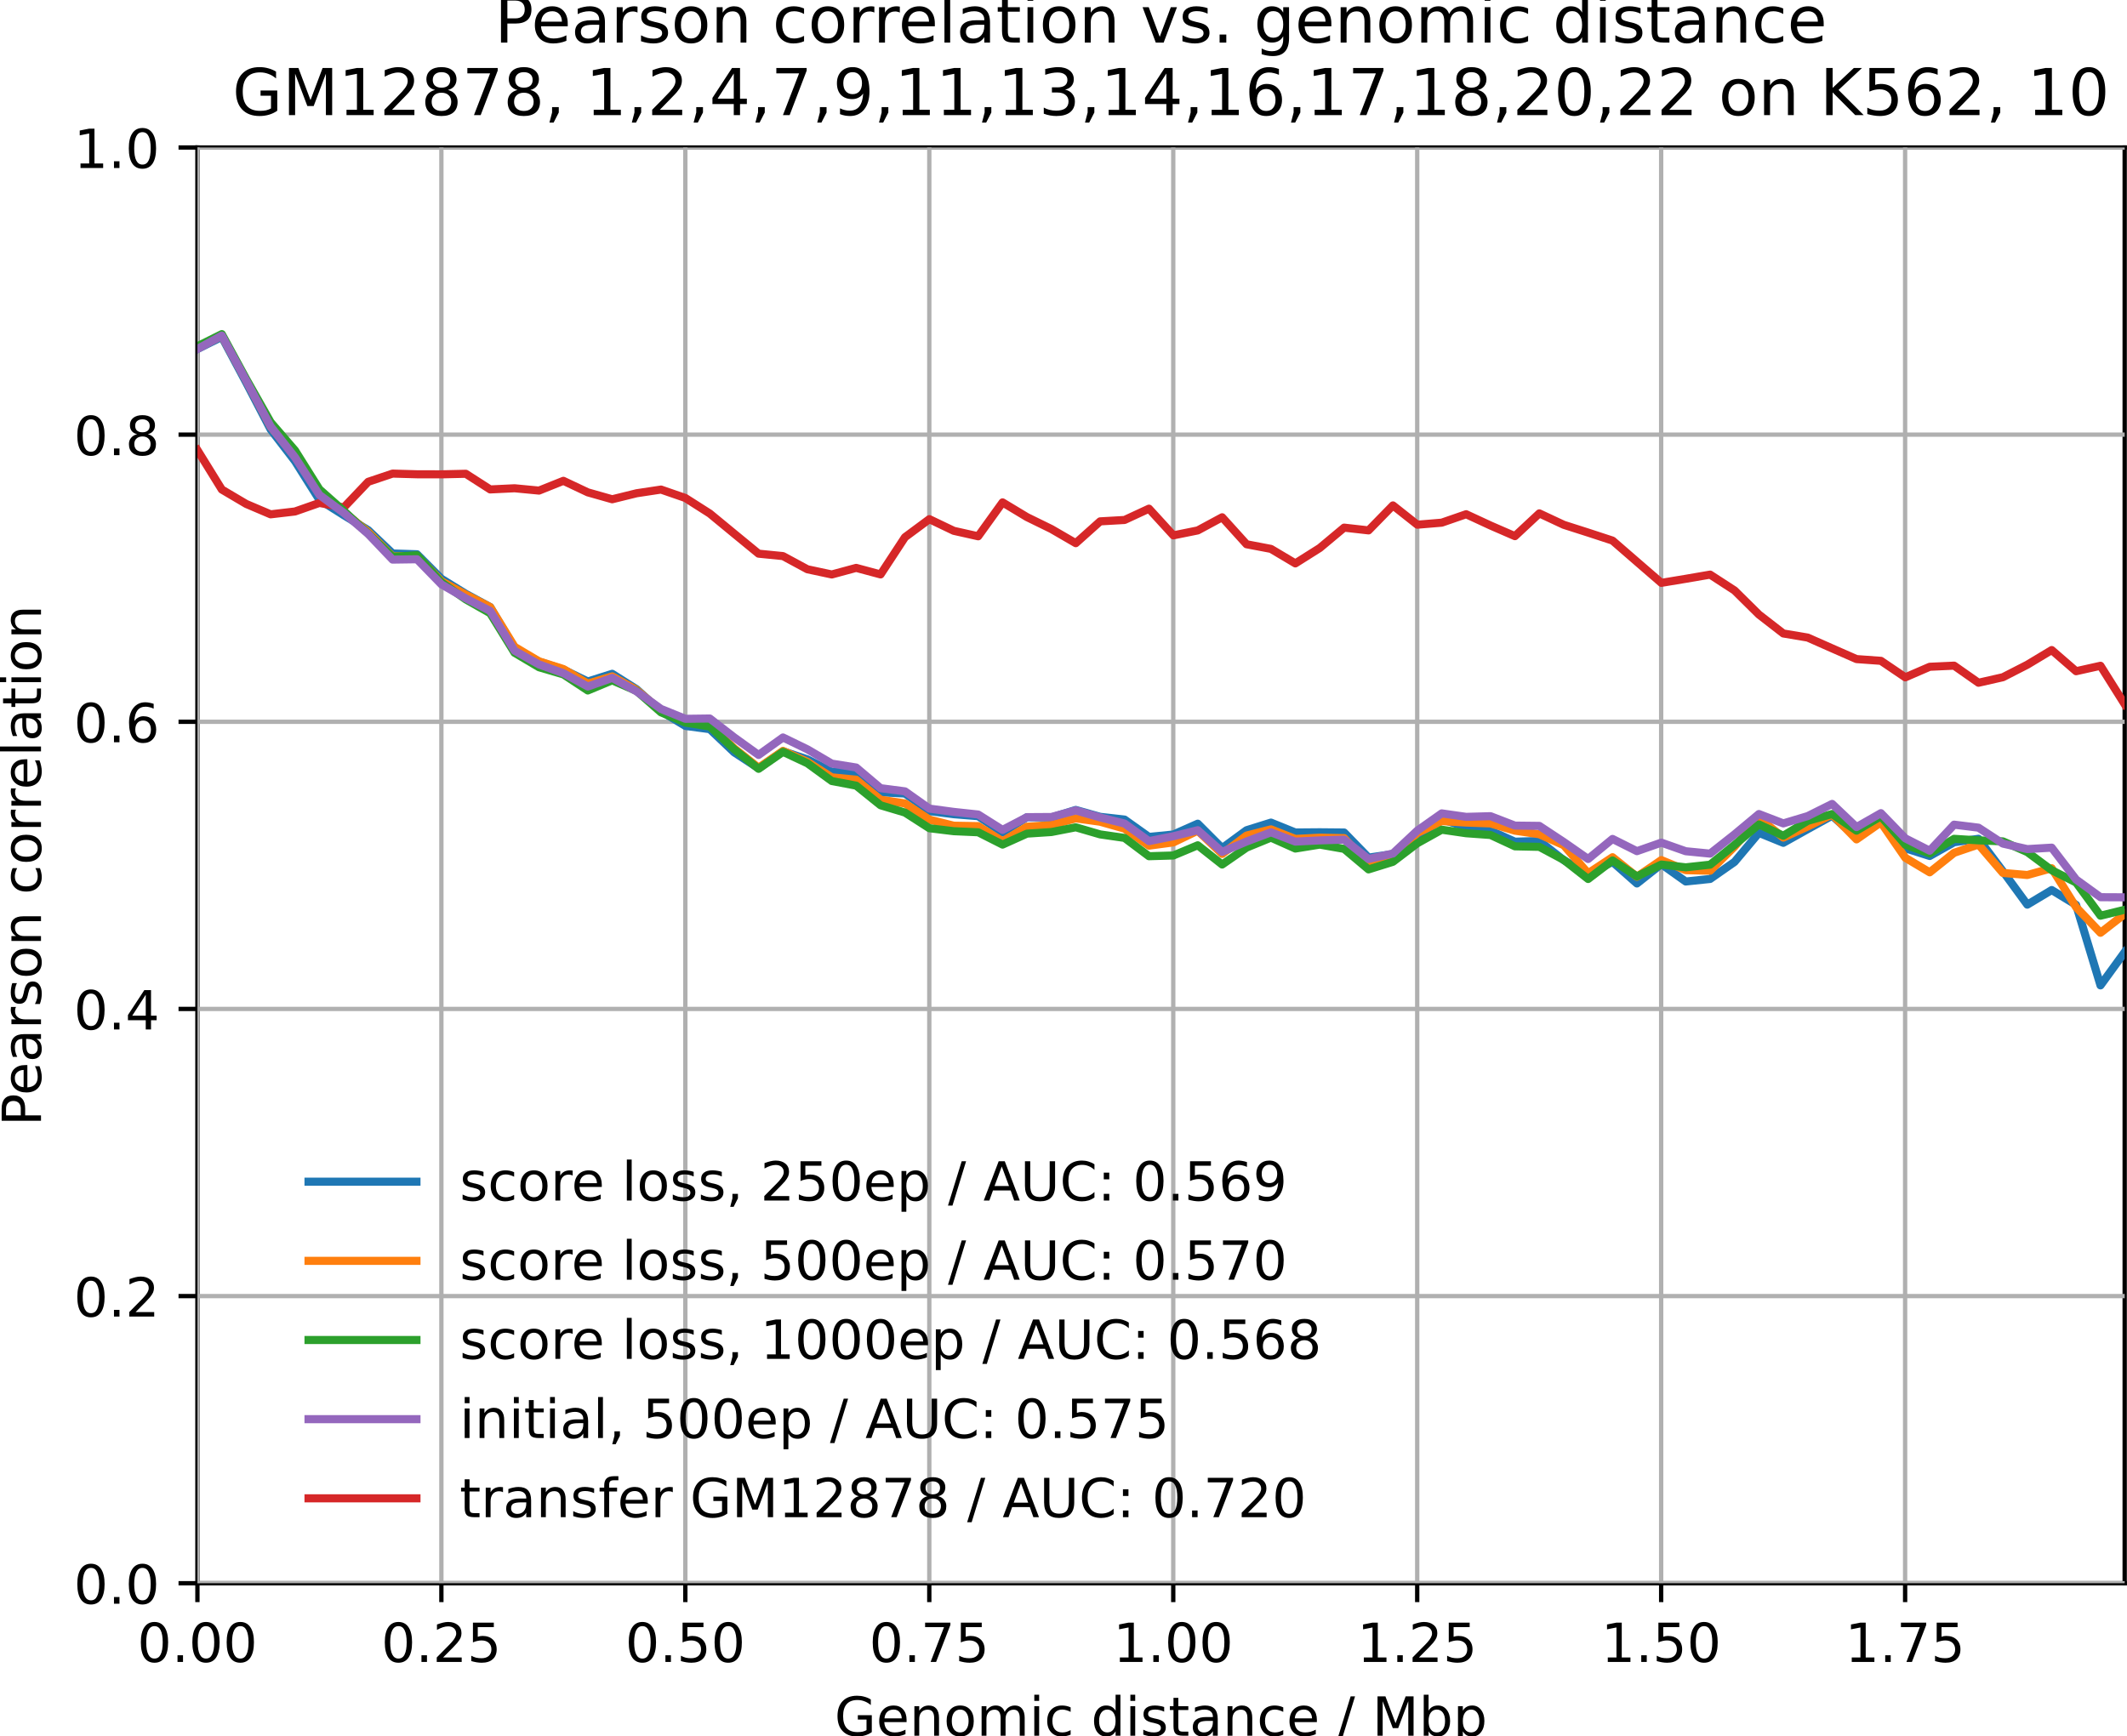
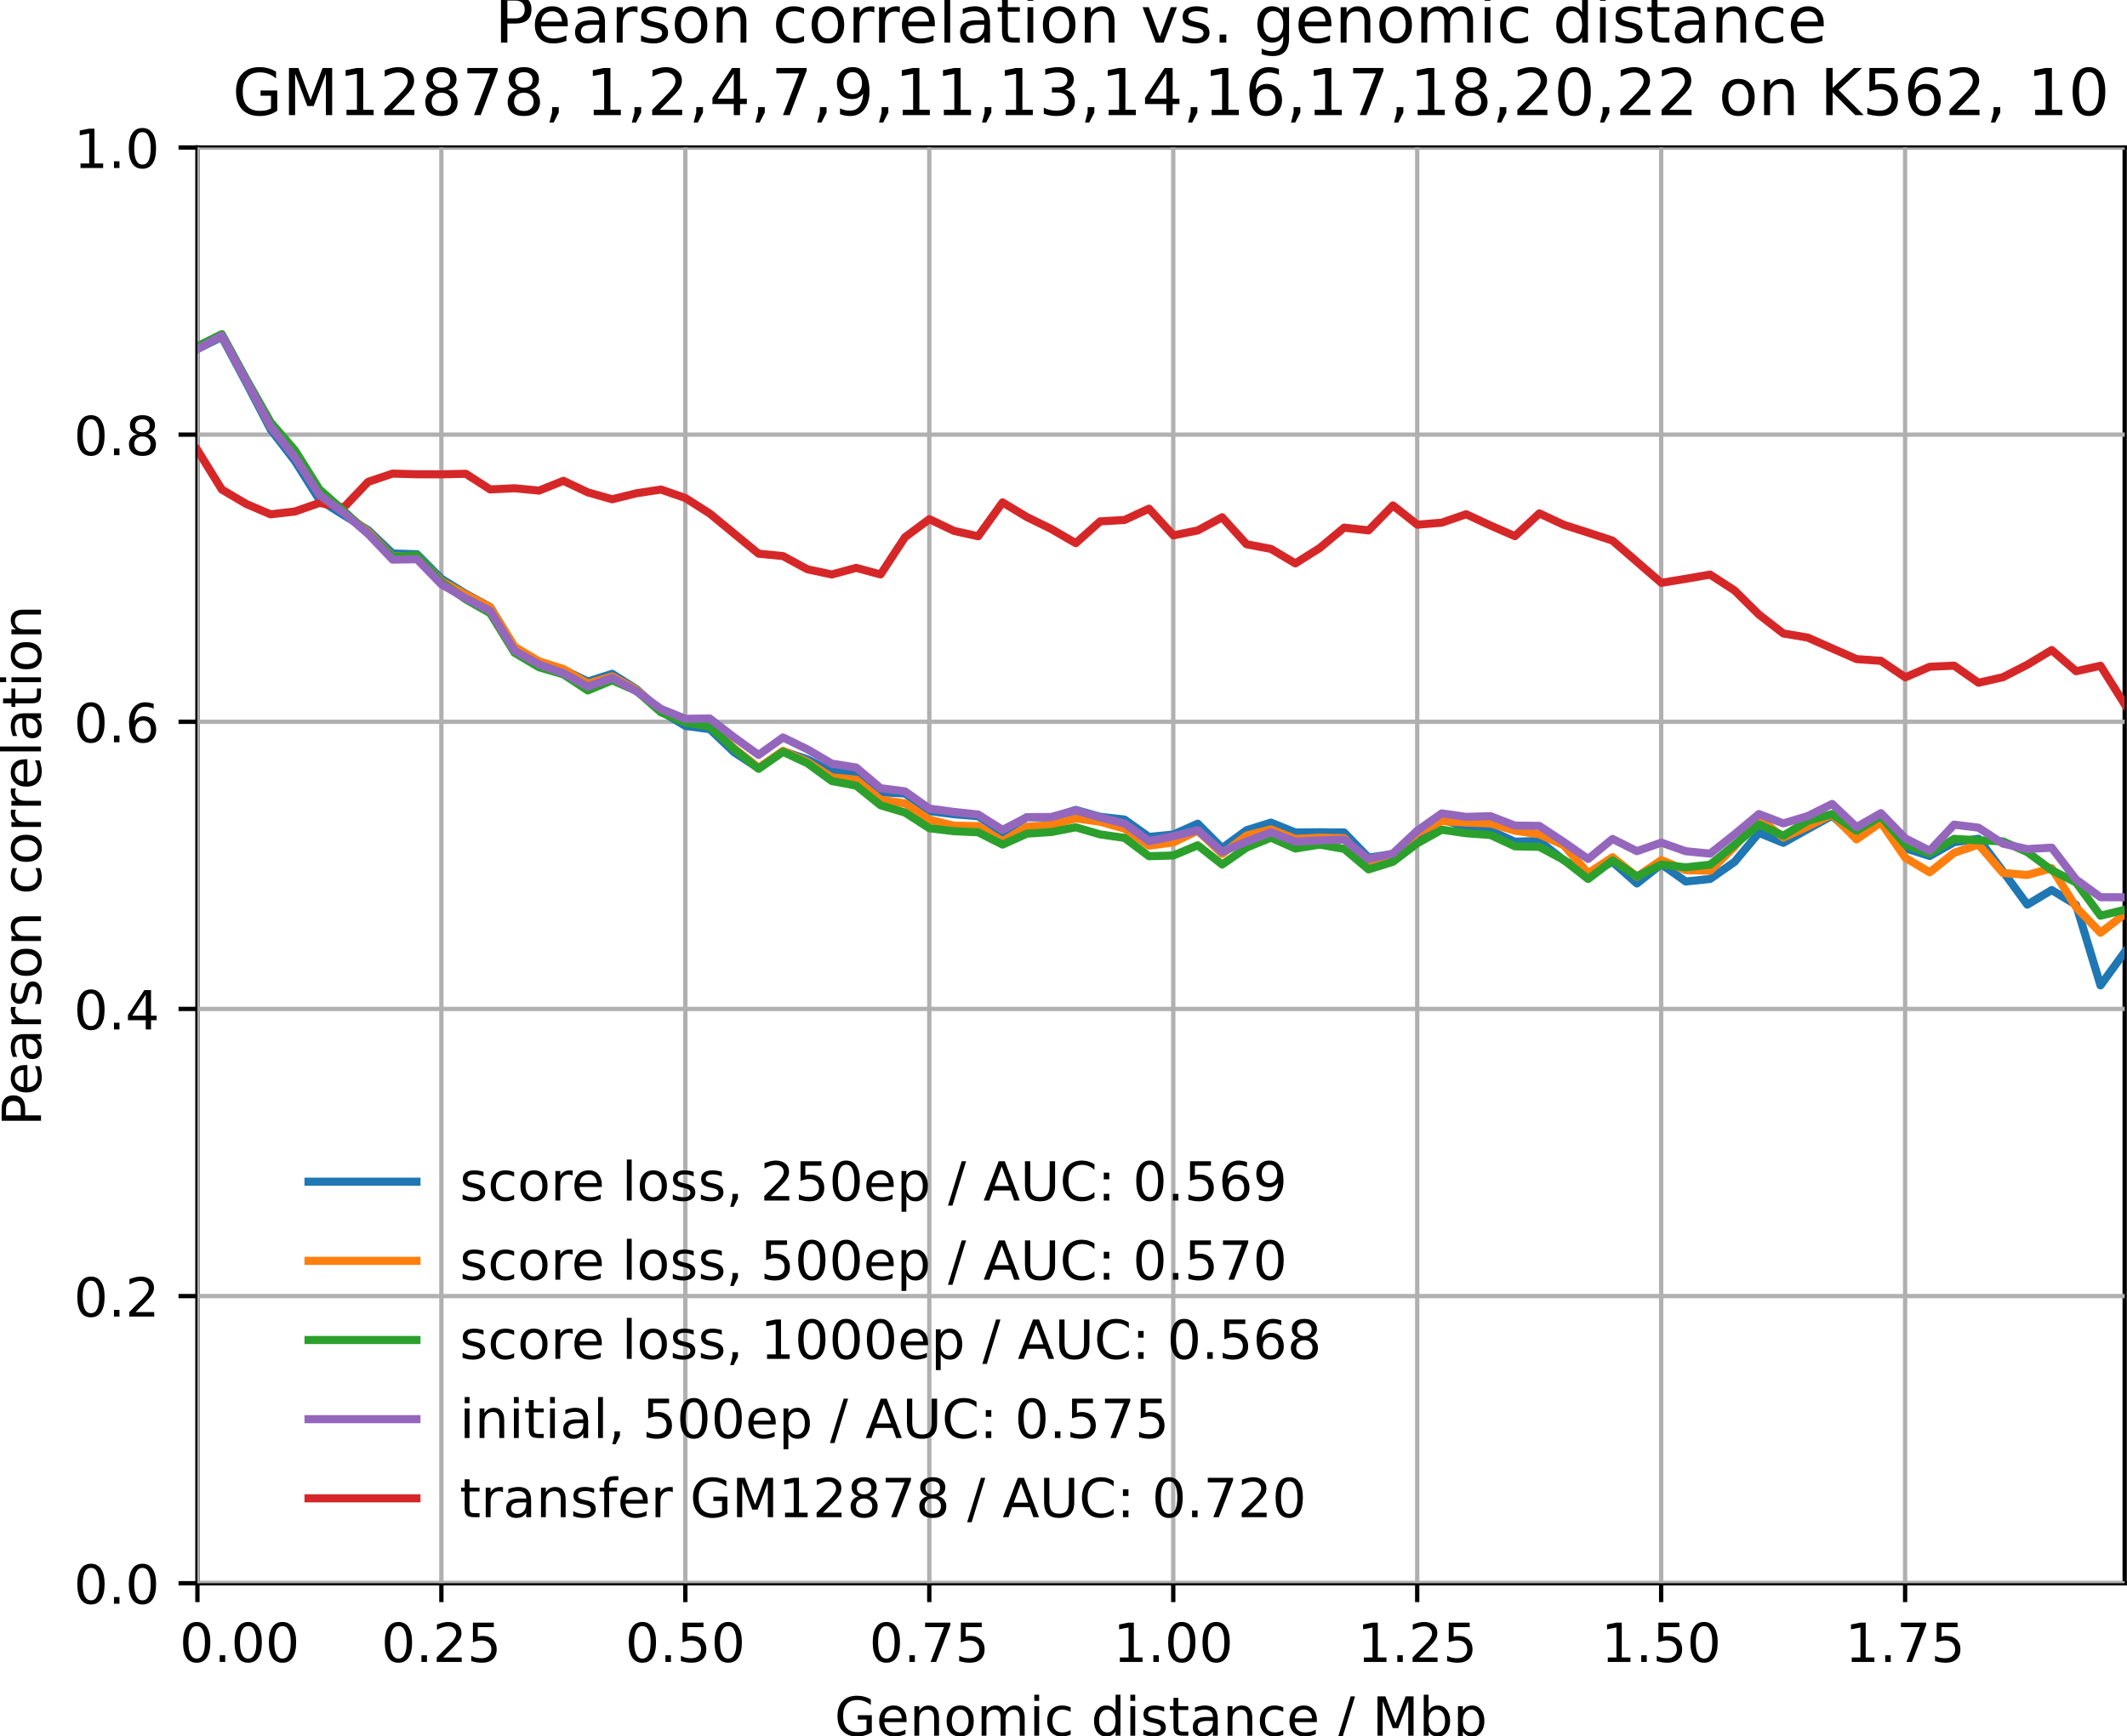
<svg xmlns="http://www.w3.org/2000/svg" version="1.1" id="svg2" xml:space="preserve" width="80mm" height="65.3mm" viewBox="0 0 302.362 246.803">
  <defs id="defs6">
    <clipPath clipPathUnits="userSpaceOnUse" id="clipPath22">
      <path d="M 57.6,38.016 H 414.72 V 304.128 H 57.6 Z" id="path20" />
    </clipPath>
    <clipPath clipPathUnits="userSpaceOnUse" id="clipPath40">
      <path d="M 57.6,38.016 H 414.72 V 304.128 H 57.6 Z" id="path38" />
    </clipPath>
    <clipPath clipPathUnits="userSpaceOnUse" id="clipPath58">
      <path d="M 57.6,38.016 H 414.72 V 304.128 H 57.6 Z" id="path56" />
    </clipPath>
    <clipPath clipPathUnits="userSpaceOnUse" id="clipPath76">
      <path d="M 57.6,38.016 H 414.72 V 304.128 H 57.6 Z" id="path74" />
    </clipPath>
    <clipPath clipPathUnits="userSpaceOnUse" id="clipPath94">
      <path d="M 57.6,38.016 H 414.72 V 304.128 H 57.6 Z" id="path92" />
    </clipPath>
    <clipPath clipPathUnits="userSpaceOnUse" id="clipPath112">
      <path d="M 57.6,38.016 H 414.72 V 304.128 H 57.6 Z" id="path110" />
    </clipPath>
    <clipPath clipPathUnits="userSpaceOnUse" id="clipPath130">
      <path d="M 57.6,38.016 H 414.72 V 304.128 H 57.6 Z" id="path128" />
    </clipPath>
    <clipPath clipPathUnits="userSpaceOnUse" id="clipPath148">
      <path d="M 57.6,38.016 H 414.72 V 304.128 H 57.6 Z" id="path146" />
    </clipPath>
    <clipPath clipPathUnits="userSpaceOnUse" id="clipPath170">
      <path d="M 57.6,38.016 H 414.72 V 304.128 H 57.6 Z" id="path168" />
    </clipPath>
    <clipPath clipPathUnits="userSpaceOnUse" id="clipPath188">
      <path d="M 57.6,38.016 H 414.72 V 304.128 H 57.6 Z" id="path186" />
    </clipPath>
    <clipPath clipPathUnits="userSpaceOnUse" id="clipPath206">
      <path d="M 57.6,38.016 H 414.72 V 304.128 H 57.6 Z" id="path204" />
    </clipPath>
    <clipPath clipPathUnits="userSpaceOnUse" id="clipPath224">
      <path d="M 57.6,38.016 H 414.72 V 304.128 H 57.6 Z" id="path222" />
    </clipPath>
    <clipPath clipPathUnits="userSpaceOnUse" id="clipPath242">
      <path d="M 57.6,38.016 H 414.72 V 304.128 H 57.6 Z" id="path240" />
    </clipPath>
    <clipPath clipPathUnits="userSpaceOnUse" id="clipPath260">
      <path d="M 57.6,38.016 H 414.72 V 304.128 H 57.6 Z" id="path258" />
    </clipPath>
    <clipPath clipPathUnits="userSpaceOnUse" id="clipPath282">
      <path d="M 57.6,38.016 H 414.72 V 304.128 H 57.6 Z" id="path280" />
    </clipPath>
    <clipPath clipPathUnits="userSpaceOnUse" id="clipPath292">
      <path d="M 57.6,38.016 H 414.72 V 304.128 H 57.6 Z" id="path290" />
    </clipPath>
    <clipPath clipPathUnits="userSpaceOnUse" id="clipPath302">
      <path d="M 57.6,38.016 H 414.72 V 304.128 H 57.6 Z" id="path300" />
    </clipPath>
    <clipPath clipPathUnits="userSpaceOnUse" id="clipPath312">
      <path d="M 57.6,38.016 H 414.72 V 304.128 H 57.6 Z" id="path310" />
    </clipPath>
    <clipPath clipPathUnits="userSpaceOnUse" id="clipPath322">
      <path d="M 57.6,38.016 H 414.72 V 304.128 H 57.6 Z" id="path320" />
    </clipPath>
  </defs>
  <g id="g10" transform="matrix(1.333333,0,0,-1.333333,-28.02396,443.5936)">
    <path d="M 42.066,163.851 V 316.964" style="fill:none;stroke:#000000;stroke-width:0.46;stroke-linecap:square;stroke-linejoin:miter;stroke-miterlimit:10;stroke-dasharray:none;stroke-opacity:1" id="path328" />
    <path d="M 247.542,163.851 V 316.964" style="fill:none;stroke:#000000;stroke-width:0.46;stroke-linecap:square;stroke-linejoin:miter;stroke-miterlimit:10;stroke-dasharray:none;stroke-opacity:1" id="path330" />
    <path d="M 42.066,163.851 H 247.542" style="fill:none;stroke:#000000;stroke-width:0.46;stroke-linecap:square;stroke-linejoin:miter;stroke-miterlimit:10;stroke-dasharray:none;stroke-opacity:1" id="path332" />
    <path d="M 42.066,316.964 H 247.542" style="fill:none;stroke:#000000;stroke-width:0.46;stroke-linecap:square;stroke-linejoin:miter;stroke-miterlimit:10;stroke-dasharray:none;stroke-opacity:1" id="path334" />
    <path d="m 53.912,206.675 h 11.507" style="fill:none;stroke:#1f77b4;stroke-width:0.863;stroke-linecap:square;stroke-linejoin:round;stroke-miterlimit:10;stroke-dasharray:none;stroke-opacity:1" id="path344" />
    <path d="m 53.912,198.234 h 11.507" style="fill:none;stroke:#ff7f0e;stroke-width:0.863;stroke-linecap:square;stroke-linejoin:round;stroke-miterlimit:10;stroke-dasharray:none;stroke-opacity:1" id="path350" />
    <path d="m 53.912,189.792 h 11.507" style="fill:none;stroke:#2ca02c;stroke-width:0.863;stroke-linecap:square;stroke-linejoin:round;stroke-miterlimit:10;stroke-dasharray:none;stroke-opacity:1" id="path356" />
    <path d="m 53.912,181.35 h 11.507" style="fill:none;stroke:#9467bd;stroke-width:0.863;stroke-linecap:square;stroke-linejoin:round;stroke-miterlimit:10;stroke-dasharray:none;stroke-opacity:1" id="path362" />
    <path d="m 53.912,172.908 h 11.507" style="fill:none;stroke:#d62728;stroke-width:0.863;stroke-linecap:square;stroke-linejoin:round;stroke-miterlimit:10;stroke-dasharray:none;stroke-opacity:1" id="path368" />
    <g id="g16" transform="matrix(0.5753705,0,0,0.5753705,8.92485,141.9779)">
      <g id="g18" clip-path="url(#clipPath22)">
        <path d="M 57.6,38.016 V 304.128" style="fill:none;stroke:#b0b0b0;stroke-width:0.8;stroke-linecap:square;stroke-linejoin:round;stroke-miterlimit:10;stroke-dasharray:none;stroke-opacity:1" id="path24" />
      </g>
    </g>
    <path d="m 42.066,163.851 v -2.014" style="fill:#000000;fill-opacity:1;fill-rule:nonzero;stroke:#000000;stroke-width:0.46;stroke-linecap:butt;stroke-linejoin:round;stroke-miterlimit:10;stroke-dasharray:none;stroke-opacity:1" id="path28" />
    <g id="g34" transform="matrix(0.5753705,0,0,0.5753705,8.92485,141.9779)">
      <g id="g36" clip-path="url(#clipPath40)">
        <path d="M 102.805,38.016 V 304.128" style="fill:none;stroke:#b0b0b0;stroke-width:0.8;stroke-linecap:square;stroke-linejoin:round;stroke-miterlimit:10;stroke-dasharray:none;stroke-opacity:1" id="path42" />
      </g>
    </g>
    <path d="m 68.076,163.851 v -2.014" style="fill:#000000;fill-opacity:1;fill-rule:nonzero;stroke:#000000;stroke-width:0.46;stroke-linecap:butt;stroke-linejoin:round;stroke-miterlimit:10;stroke-dasharray:none;stroke-opacity:1" id="path46" />
    <g id="g52" transform="matrix(0.5753705,0,0,0.5753705,8.92485,141.9779)">
      <g id="g54" clip-path="url(#clipPath58)">
        <path d="M 148.01,38.016 V 304.128" style="fill:none;stroke:#b0b0b0;stroke-width:0.8;stroke-linecap:square;stroke-linejoin:round;stroke-miterlimit:10;stroke-dasharray:none;stroke-opacity:1" id="path60" />
      </g>
    </g>
    <path d="m 94.086,163.851 v -2.014" style="fill:#000000;fill-opacity:1;fill-rule:nonzero;stroke:#000000;stroke-width:0.46;stroke-linecap:butt;stroke-linejoin:round;stroke-miterlimit:10;stroke-dasharray:none;stroke-opacity:1" id="path64" />
    <g id="g70" transform="matrix(0.5753705,0,0,0.5753705,8.92485,141.9779)">
      <g id="g72" clip-path="url(#clipPath76)">
        <path d="M 193.215,38.016 V 304.128" style="fill:none;stroke:#b0b0b0;stroke-width:0.8;stroke-linecap:square;stroke-linejoin:round;stroke-miterlimit:10;stroke-dasharray:none;stroke-opacity:1" id="path78" />
      </g>
    </g>
    <path d="m 120.095,163.851 v -2.014" style="fill:#000000;fill-opacity:1;fill-rule:nonzero;stroke:#000000;stroke-width:0.46;stroke-linecap:butt;stroke-linejoin:round;stroke-miterlimit:10;stroke-dasharray:none;stroke-opacity:1" id="path82" />
    <g id="g88" transform="matrix(0.5753705,0,0,0.5753705,8.92485,141.9779)">
      <g id="g90" clip-path="url(#clipPath94)">
        <path d="M 238.42,38.016 V 304.128" style="fill:none;stroke:#b0b0b0;stroke-width:0.8;stroke-linecap:square;stroke-linejoin:round;stroke-miterlimit:10;stroke-dasharray:none;stroke-opacity:1" id="path96" />
      </g>
    </g>
    <path d="m 146.105,163.851 v -2.014" style="fill:#000000;fill-opacity:1;fill-rule:nonzero;stroke:#000000;stroke-width:0.46;stroke-linecap:butt;stroke-linejoin:round;stroke-miterlimit:10;stroke-dasharray:none;stroke-opacity:1" id="path100" />
    <g id="g106" transform="matrix(0.5753705,0,0,0.5753705,8.92485,141.9779)">
      <g id="g108" clip-path="url(#clipPath112)">
        <path d="M 283.625,38.016 V 304.128" style="fill:none;stroke:#b0b0b0;stroke-width:0.8;stroke-linecap:square;stroke-linejoin:round;stroke-miterlimit:10;stroke-dasharray:none;stroke-opacity:1" id="path114" />
      </g>
    </g>
    <path d="m 172.114,163.851 v -2.014" style="fill:#000000;fill-opacity:1;fill-rule:nonzero;stroke:#000000;stroke-width:0.46;stroke-linecap:butt;stroke-linejoin:round;stroke-miterlimit:10;stroke-dasharray:none;stroke-opacity:1" id="path118" />
    <g id="g124" transform="matrix(0.5753705,0,0,0.5753705,8.92485,141.9779)">
      <g id="g126" clip-path="url(#clipPath130)">
        <path d="M 328.83,38.016 V 304.128" style="fill:none;stroke:#b0b0b0;stroke-width:0.8;stroke-linecap:square;stroke-linejoin:round;stroke-miterlimit:10;stroke-dasharray:none;stroke-opacity:1" id="path132" />
      </g>
    </g>
    <path d="m 198.124,163.851 v -2.014" style="fill:#000000;fill-opacity:1;fill-rule:nonzero;stroke:#000000;stroke-width:0.46;stroke-linecap:butt;stroke-linejoin:round;stroke-miterlimit:10;stroke-dasharray:none;stroke-opacity:1" id="path136" />
    <g id="g142" transform="matrix(0.5753705,0,0,0.5753705,8.92485,141.9779)">
      <g id="g144" clip-path="url(#clipPath148)">
        <path d="M 374.035,38.016 V 304.128" style="fill:none;stroke:#b0b0b0;stroke-width:0.8;stroke-linecap:square;stroke-linejoin:round;stroke-miterlimit:10;stroke-dasharray:none;stroke-opacity:1" id="path150" />
      </g>
    </g>
    <path d="m 224.134,163.851 v -2.014" style="fill:#000000;fill-opacity:1;fill-rule:nonzero;stroke:#000000;stroke-width:0.46;stroke-linecap:butt;stroke-linejoin:round;stroke-miterlimit:10;stroke-dasharray:none;stroke-opacity:1" id="path154" />
    <g id="g164" transform="matrix(0.5753705,0,0,0.5753705,8.92485,141.9779)">
      <g id="g166" clip-path="url(#clipPath170)">
        <path d="M 57.6,38.016 H 414.72" style="fill:none;stroke:#b0b0b0;stroke-width:0.8;stroke-linecap:square;stroke-linejoin:round;stroke-miterlimit:10;stroke-dasharray:none;stroke-opacity:1" id="path172" />
      </g>
    </g>
    <path d="M 42.066,163.851 H 40.052" style="fill:#000000;fill-opacity:1;fill-rule:nonzero;stroke:#000000;stroke-width:0.46;stroke-linecap:butt;stroke-linejoin:round;stroke-miterlimit:10;stroke-dasharray:none;stroke-opacity:1" id="path176" />
    <g id="g182" transform="matrix(0.5753705,0,0,0.5753705,8.92485,141.9779)">
      <g id="g184" clip-path="url(#clipPath188)">
        <path d="M 57.6,91.238 H 414.72" style="fill:none;stroke:#b0b0b0;stroke-width:0.8;stroke-linecap:square;stroke-linejoin:round;stroke-miterlimit:10;stroke-dasharray:none;stroke-opacity:1" id="path190" />
      </g>
    </g>
    <path d="M 42.066,194.474 H 40.052" style="fill:#000000;fill-opacity:1;fill-rule:nonzero;stroke:#000000;stroke-width:0.46;stroke-linecap:butt;stroke-linejoin:round;stroke-miterlimit:10;stroke-dasharray:none;stroke-opacity:1" id="path194" />
    <g id="g200" transform="matrix(0.5753705,0,0,0.5753705,8.92485,141.9779)">
      <g id="g202" clip-path="url(#clipPath206)">
        <path d="M 57.6,144.461 H 414.72" style="fill:none;stroke:#b0b0b0;stroke-width:0.8;stroke-linecap:square;stroke-linejoin:round;stroke-miterlimit:10;stroke-dasharray:none;stroke-opacity:1" id="path208" />
      </g>
    </g>
    <path d="M 42.066,225.096 H 40.052" style="fill:#000000;fill-opacity:1;fill-rule:nonzero;stroke:#000000;stroke-width:0.46;stroke-linecap:butt;stroke-linejoin:round;stroke-miterlimit:10;stroke-dasharray:none;stroke-opacity:1" id="path212" />
    <g id="g218" transform="matrix(0.5753705,0,0,0.5753705,8.92485,141.9779)">
      <g id="g220" clip-path="url(#clipPath224)">
        <path d="M 57.6,197.683 H 414.72" style="fill:none;stroke:#b0b0b0;stroke-width:0.8;stroke-linecap:square;stroke-linejoin:round;stroke-miterlimit:10;stroke-dasharray:none;stroke-opacity:1" id="path226" />
      </g>
    </g>
    <path d="M 42.066,255.719 H 40.052" style="fill:#000000;fill-opacity:1;fill-rule:nonzero;stroke:#000000;stroke-width:0.46;stroke-linecap:butt;stroke-linejoin:round;stroke-miterlimit:10;stroke-dasharray:none;stroke-opacity:1" id="path230" />
    <g id="g236" transform="matrix(0.5753705,0,0,0.5753705,8.92485,141.9779)">
      <g id="g238" clip-path="url(#clipPath242)">
        <path d="M 57.6,250.906 H 414.72" style="fill:none;stroke:#b0b0b0;stroke-width:0.8;stroke-linecap:square;stroke-linejoin:round;stroke-miterlimit:10;stroke-dasharray:none;stroke-opacity:1" id="path244" />
      </g>
    </g>
    <path d="M 42.066,286.342 H 40.052" style="fill:#000000;fill-opacity:1;fill-rule:nonzero;stroke:#000000;stroke-width:0.46;stroke-linecap:butt;stroke-linejoin:round;stroke-miterlimit:10;stroke-dasharray:none;stroke-opacity:1" id="path248" />
    <g id="g254" transform="matrix(0.5753705,0,0,0.5753705,8.92485,141.9779)">
      <g id="g256" clip-path="url(#clipPath260)">
        <path d="M 57.6,304.128 H 414.72" style="fill:none;stroke:#b0b0b0;stroke-width:0.8;stroke-linecap:square;stroke-linejoin:round;stroke-miterlimit:10;stroke-dasharray:none;stroke-opacity:1" id="path262" />
      </g>
    </g>
    <path d="M 42.066,316.964 H 40.052" style="fill:#000000;fill-opacity:1;fill-rule:nonzero;stroke:#000000;stroke-width:0.46;stroke-linecap:butt;stroke-linejoin:round;stroke-miterlimit:10;stroke-dasharray:none;stroke-opacity:1" id="path266" />
    <g id="g278" clip-path="url(#clipPath282)" transform="matrix(0.5753705,0,0,0.5753705,8.92485,141.9779)">
      <path d="m 57.6,266.779 4.521,2.252 4.521,-8.468 4.521,-8.682 4.521,-5.881 4.521,-7.177 4.521,-2.851 4.521,-2.769 4.521,-4.32 4.521,-0.144 4.521,-4.549 4.521,-2.787 4.521,-2.452 4.521,-7.597 4.521,-2.519 4.521,-1.475 4.521,-2.206 4.521,1.427 4.521,-2.859 4.521,-4.078 4.521,-2.73 4.521,-0.596 4.521,-4.297 4.521,-2.962 4.521,3.166 4.521,-1.505 4.521,-2.291 4.521,-0.197 4.521,-3.617 4.521,-0.226 4.521,-3.256 4.521,-0.579 4.521,-0.365 4.521,-3.046 4.521,2.861 4.521,-0.059 4.521,1.401 4.521,-1.275 4.521,-0.507 4.521,-3.219 4.521,0.449 4.521,2.004 4.521,-4.528 4.521,3.316 4.521,1.414 4.521,-1.831 4.521,0.036 4.521,-0.041 4.521,-4.655 4.521,0.659 4.521,3.203 4.521,3.237 4.521,-1.426 4.521,-0.687 4.521,-2.036 4.521,0.137 4.521,-3.552 4.521,-2.61 4.521,2.28 4.521,-3.997 4.521,3.579 4.521,-3.214 4.521,0.471 4.521,3.157 4.521,5.386 4.521,-1.845 4.521,2.533 4.521,2.493 4.521,-4.044 4.521,3.942 4.521,-5.933 4.521,-1.433 4.521,2.544 4.521,0.651 4.521,-6.027 4.521,-6.185 4.521,2.706 4.521,-2.749 4.521,-14.921 4.521,6.22" style="fill:none;stroke:#1f77b4;stroke-width:1.5;stroke-linecap:square;stroke-linejoin:round;stroke-miterlimit:10;stroke-dasharray:none;stroke-opacity:1" id="path284" />
    </g>
    <g id="g288" clip-path="url(#clipPath292)" transform="matrix(0.5753705,0,0,0.5753705,8.92485,141.9779)">
      <path d="m 57.6,266.896 4.521,2.374 4.521,-8.302 4.521,-8.542 4.521,-5.589 4.521,-6.864 4.521,-3.394 4.521,-3.719 4.521,-4.532 4.521,0.116 4.521,-4.7 4.521,-2.493 4.521,-2.311 4.521,-7.356 4.521,-2.692 4.521,-1.43 4.521,-2.706 4.521,1.347 4.521,-2.527 4.521,-3.809 4.521,-2.165 4.521,-0.519 4.521,-4.326 4.521,-3.59 4.521,3.122 4.521,-2.027 4.521,-2.871 4.521,-0.439 4.521,-3.707 4.521,-0.695 4.521,-2.989 4.521,-1.135 4.521,-0.078 4.521,-2.816 4.521,2.709 4.521,0.3 4.521,1.245 4.521,-0.628 4.521,-1.278 4.521,-3.156 4.521,0.604 4.521,2.172 4.521,-4.303 4.521,3.398 4.521,1.153 4.521,-1.776 4.521,0.232 4.521,-0.084 4.521,-4.867 4.521,1.551 4.521,4.275 4.521,2.196 4.521,-0.267 4.521,-0.16 4.521,-1.346 4.521,-0.662 4.521,-2.03 4.521,-5.205 4.521,2.979 4.521,-3.621 4.521,3.09 4.521,-1.87 4.521,-0.103 4.521,4.467 4.521,5.319 4.521,-3.644 4.521,2.056 4.521,2.226 4.521,-4.617 4.521,3.162 4.521,-6.566 4.521,-2.7 4.521,3.616 4.521,1.54 4.521,-5.269 4.521,-0.384 4.521,1.254 4.521,-7.22 4.521,-4.744 4.521,3.515" style="fill:none;stroke:#ff7f0e;stroke-width:1.5;stroke-linecap:square;stroke-linejoin:round;stroke-miterlimit:10;stroke-dasharray:none;stroke-opacity:1" id="path294" />
    </g>
    <g id="g318" clip-path="url(#clipPath322)" style="stroke:#d62728;stroke-opacity:1" transform="matrix(0.5753705,0,0,0.5753705,8.92485,141.9779)">
      <path d="m 57.6,248.048 4.521,-7.313 4.521,-2.672 4.521,-1.926 4.521,0.529 4.521,1.583 4.521,-0.837 4.521,4.756 4.521,1.519 4.521,-0.127 4.521,-0.01 4.521,0.104 4.521,-2.902 4.521,0.217 4.521,-0.432 4.521,1.811 4.521,-2.137 4.521,-1.282 4.521,1.114 4.521,0.685 4.521,-1.563 4.521,-2.882 4.521,-3.727 4.521,-3.711 4.521,-0.448 4.521,-2.443 4.521,-0.965 4.521,1.222 4.521,-1.212 4.521,6.897 4.521,3.349 4.521,-2.164 4.521,-1.012 4.521,6.281 4.521,-2.723 4.521,-2.213 4.521,-2.623 4.521,4.044 4.521,0.256 4.521,2.095 4.521,-4.946 4.521,0.913 4.521,2.438 4.521,-4.999 4.521,-0.862 4.521,-2.688 4.521,2.853 4.521,3.777 4.521,-0.511 4.521,4.629 4.521,-3.575 4.521,0.377 4.521,1.565 4.521,-2.096 4.521,-1.967 4.521,4.22 4.521,-2.116 4.521,-1.446 4.521,-1.482 4.521,-3.921 4.521,-3.913 4.521,0.75 4.521,0.778 4.521,-2.933 4.521,-4.471 4.521,-3.506 4.521,-0.76 4.521,-2 4.521,-1.986 4.521,-0.325 4.521,-3.059 4.521,1.957 4.521,0.209 4.521,-3.169 4.521,1.025 4.521,2.315 4.521,2.718 4.521,-3.92 4.521,1.008 4.521,-7.194" style="fill:none;stroke:#d62728;stroke-width:1.5;stroke-linecap:square;stroke-linejoin:round;stroke-miterlimit:10;stroke-dasharray:none;stroke-opacity:1" id="path324" />
    </g>
    <g id="g298" clip-path="url(#clipPath302)" transform="matrix(0.5753705,0,0,0.5753705,8.92485,141.9779)">
      <path d="m 57.6,267.285 4.521,2.254 4.521,-8.326 4.521,-7.998 4.521,-5.235 4.521,-7.207 4.521,-4.009 4.521,-4.199 4.521,-4.312 4.521,0.298 4.521,-5.031 4.521,-3.15 4.521,-2.568 4.521,-7.332 4.521,-2.675 4.521,-1.327 4.521,-2.98 4.521,1.881 4.521,-1.972 4.521,-3.963 4.521,-1.901 4.521,-0.722 4.521,-4.225 4.521,-3.618 4.521,3.146 4.521,-2.117 4.521,-3.289 4.521,-0.858 4.521,-3.641 4.521,-1.35 4.521,-2.904 4.521,-0.549 4.521,-0.199 4.521,-2.285 4.521,2.033 4.521,0.297 4.521,0.876 4.521,-1.315 4.521,-0.653 4.521,-3.391 4.521,0.134 4.521,1.891 4.521,-3.566 4.521,3.133 4.521,1.85 4.521,-2.02 4.521,0.73 4.521,-0.793 4.521,-3.803 4.521,1.406 4.521,3.439 4.521,2.513 4.521,-0.656 4.521,-0.325 4.521,-2.102 4.521,-0.097 4.521,-2.414 4.521,-3.543 4.521,3.439 4.521,-2.964 4.521,2.201 4.521,-0.513 4.521,0.49 4.521,3.67 4.521,3.794 4.521,-2.101 4.521,2.759 4.521,1.267 4.521,-3.085 4.521,2.664 4.521,-5.267 4.521,-1.624 4.521,2.715 4.521,-0.283 4.521,-0.186 4.521,-1.987 4.521,-3.356 4.521,-2.28 4.521,-6.155 4.521,1.11" style="fill:none;stroke:#2ca02c;stroke-width:1.5;stroke-linecap:square;stroke-linejoin:round;stroke-miterlimit:10;stroke-dasharray:none;stroke-opacity:1" id="path304" />
    </g>
    <g id="g308" clip-path="url(#clipPath312)" style="stroke:#9467bd;stroke-opacity:1" transform="matrix(0.5753705,0,0,0.5753705,8.92485,141.9779)">
      <path d="m 57.6,266.781 4.521,2.484 4.521,-8.341 4.521,-8.486 4.521,-5.738 4.521,-6.971 4.521,-3.327 4.521,-3.914 4.521,-4.743 4.521,0.065 4.521,-4.651 4.521,-2.599 4.521,-2.332 4.521,-7.377 4.521,-2.537 4.521,-1.62 4.521,-2.475 4.521,1.604 4.521,-2.506 4.521,-3.25 4.521,-1.83 4.521,0.057 4.521,-3.499 4.521,-3.255 4.521,3.239 4.521,-2.197 4.521,-2.65 4.521,-0.721 4.521,-3.832 4.521,-0.588 4.521,-3.198 4.521,-0.611 4.521,-0.484 4.521,-2.848 4.521,2.36 4.521,0.029 4.521,1.22 4.521,-1.304 4.521,-1.129 4.521,-3.26 4.521,0.907 4.521,1.115 4.521,-4.021 4.521,1.927 4.521,1.704 4.521,-1.721 4.521,0.227 4.521,0.139 4.521,-3.597 4.521,1.027 4.521,4.242 4.521,3.191 4.521,-0.643 4.521,0.126 4.521,-1.746 4.521,-0.051 4.521,-2.984 4.521,-3.153 4.521,3.717 4.521,-2.266 4.521,1.581 4.521,-1.593 4.521,-0.444 4.521,3.566 4.521,3.772 4.521,-1.736 4.521,1.355 4.521,2.255 4.521,-4.295 4.521,2.581 4.521,-4.668 4.521,-2.289 4.521,4.827 4.521,-0.559 4.521,-2.953 4.521,-1.019 4.521,0.27 4.521,-5.91 4.521,-3.275 4.521,-0.022" style="fill:none;stroke:#9467bd;stroke-width:1.5;stroke-linecap:square;stroke-linejoin:round;stroke-miterlimit:10;stroke-dasharray:none;stroke-opacity:1" id="path314" />
    </g>
  </g>
  <g id="layer1" style="display:inline" transform="translate(-28.02396,-17.20643)">
-     <text style="font-variant:normal;font-weight:normal;font-size:7.672px;font-family:'DejaVu Sans';-inkscape-font-specification:DejaVuSans;writing-mode:lr-tb;fill:#000000;fill-opacity:1;fill-rule:nonzero;stroke:none;stroke-width:0.767" id="text32" x="47.548" y="253.527">
-       <tspan x="47.548 52.427 54.866 59.745" y="253.527" id="tspan30" style="stroke-width:0.767">0.00</tspan>
+     <text style="font-variant:normal;font-weight:normal;font-size:7.672px;font-family:'DejaVu Sans';-inkscape-font-specification:DejaVuSans;writing-mode:lr-tb;fill:#000000;fill-opacity:1;fill-rule:nonzero;stroke:none;stroke-width:0.767" id="text32" x="53.548" y="253.527">
+       <tspan x="53.548 58.427 60.866 65.745" y="253.527" id="tspan30" style="stroke-width:0.767">0.00</tspan>
    </text>
    <text style="font-variant:normal;font-weight:normal;font-size:7.672px;font-family:'DejaVu Sans';-inkscape-font-specification:DejaVuSans;writing-mode:lr-tb;fill:#000000;fill-opacity:1;fill-rule:nonzero;stroke:none;stroke-width:0.767" id="text50" x="82.227" y="253.527">
      <tspan x="82.227 87.106 89.546 94.425" y="253.527" id="tspan48" style="stroke-width:0.767">0.25</tspan>
    </text>
    <text style="font-variant:normal;font-weight:normal;font-size:7.672px;font-family:'DejaVu Sans';-inkscape-font-specification:DejaVuSans;writing-mode:lr-tb;fill:#000000;fill-opacity:1;fill-rule:nonzero;stroke:none;stroke-width:0.767" id="text68" x="116.907" y="253.527">
      <tspan x="116.907 121.786 124.225 129.105" y="253.527" id="tspan66" style="stroke-width:0.767">0.50</tspan>
    </text>
    <text style="font-variant:normal;font-weight:normal;font-size:7.672px;font-family:'DejaVu Sans';-inkscape-font-specification:DejaVuSans;writing-mode:lr-tb;fill:#000000;fill-opacity:1;fill-rule:nonzero;stroke:none;stroke-width:0.767" id="text86" x="151.586" y="253.527">
      <tspan x="151.586 156.465 158.905 163.784" y="253.527" id="tspan84" style="stroke-width:0.767">0.75</tspan>
    </text>
    <text style="font-variant:normal;font-weight:normal;font-size:7.672px;font-family:'DejaVu Sans';-inkscape-font-specification:DejaVuSans;writing-mode:lr-tb;fill:#000000;fill-opacity:1;fill-rule:nonzero;stroke:none;stroke-width:0.767" id="text104" x="186.266" y="253.527">
      <tspan x="186.266 191.145 193.584 198.464" y="253.527" id="tspan102" style="stroke-width:0.767">1.00</tspan>
    </text>
    <text style="font-variant:normal;font-weight:normal;font-size:7.672px;font-family:'DejaVu Sans';-inkscape-font-specification:DejaVuSans;writing-mode:lr-tb;fill:#000000;fill-opacity:1;fill-rule:nonzero;stroke:none;stroke-width:0.767" id="text122" x="220.945" y="253.527">
      <tspan x="220.945 225.824 228.264 233.143" y="253.527" id="tspan120" style="stroke-width:0.767">1.25</tspan>
    </text>
    <text style="font-variant:normal;font-weight:normal;font-size:7.672px;font-family:'DejaVu Sans';-inkscape-font-specification:DejaVuSans;writing-mode:lr-tb;fill:#000000;fill-opacity:1;fill-rule:nonzero;stroke:none;stroke-width:0.767" id="text140" x="255.625" y="253.527">
      <tspan x="255.625 260.504 262.944 267.823" y="253.527" id="tspan138" style="stroke-width:0.767">1.50</tspan>
    </text>
    <text style="font-variant:normal;font-weight:normal;font-size:7.672px;font-family:'DejaVu Sans';-inkscape-font-specification:DejaVuSans;writing-mode:lr-tb;fill:#000000;fill-opacity:1;fill-rule:nonzero;stroke:none;stroke-width:0.767" id="text158" x="290.304" y="253.527">
      <tspan x="290.304 295.184 297.623 302.502" y="253.527" id="tspan156" style="stroke-width:0.767">1.75</tspan>
    </text>
    <text style="font-variant:normal;font-weight:normal;font-size:7.672px;font-family:'DejaVu Sans';-inkscape-font-specification:DejaVuSans;writing-mode:lr-tb;fill:#000000;fill-opacity:1;fill-rule:nonzero;stroke:none;stroke-width:0.767" id="text162" x="146.641" y="264.016">
      <tspan x="146.641 152.587 157.305 162.169 166.864 174.336 176.468 180.688 183.127 187.999 190.132 194.128 197.136 201.838 206.702 210.922 215.64 218.079 220.665 223.104 229.725 234.596" y="264.016" id="tspan160" style="stroke-width:0.767">Genomic distance / Mbp</tspan>
    </text>
    <text style="font-variant:normal;font-weight:normal;font-size:7.672px;font-family:'DejaVu Sans';-inkscape-font-specification:DejaVuSans;writing-mode:lr-tb;fill:#000000;fill-opacity:1;fill-rule:nonzero;stroke:none;stroke-width:0.767" id="text180" x="38.515" y="245.245">
      <tspan x="38.515 43.395 45.834" y="245.245" id="tspan178" style="stroke-width:0.767">0.0</tspan>
    </text>
    <text style="font-variant:normal;font-weight:normal;font-size:7.672px;font-family:'DejaVu Sans';-inkscape-font-specification:DejaVuSans;writing-mode:lr-tb;fill:#000000;fill-opacity:1;fill-rule:nonzero;stroke:none;stroke-width:0.767" id="text198" x="38.515" y="204.414">
      <tspan x="38.515 43.395 45.834" y="204.414" id="tspan196" style="stroke-width:0.767">0.2</tspan>
    </text>
    <text style="font-variant:normal;font-weight:normal;font-size:7.672px;font-family:'DejaVu Sans';-inkscape-font-specification:DejaVuSans;writing-mode:lr-tb;fill:#000000;fill-opacity:1;fill-rule:nonzero;stroke:none;stroke-width:0.767" id="text216" x="38.515" y="163.584">
      <tspan x="38.515 43.395 45.834" y="163.584" id="tspan214" style="stroke-width:0.767">0.4</tspan>
    </text>
    <text style="font-variant:normal;font-weight:normal;font-size:7.672px;font-family:'DejaVu Sans';-inkscape-font-specification:DejaVuSans;writing-mode:lr-tb;fill:#000000;fill-opacity:1;fill-rule:nonzero;stroke:none;stroke-width:0.767" id="text234" x="38.515" y="122.754">
      <tspan x="38.515 43.395 45.834" y="122.754" id="tspan232" style="stroke-width:0.767">0.6</tspan>
    </text>
    <text style="font-variant:normal;font-weight:normal;font-size:7.672px;font-family:'DejaVu Sans';-inkscape-font-specification:DejaVuSans;writing-mode:lr-tb;fill:#000000;fill-opacity:1;fill-rule:nonzero;stroke:none;stroke-width:0.767" id="text252" x="38.515" y="81.924">
      <tspan x="38.515 43.395 45.834" y="81.924" id="tspan250" style="stroke-width:0.767">0.8</tspan>
    </text>
    <text style="font-variant:normal;font-weight:normal;font-size:7.672px;font-family:'DejaVu Sans';-inkscape-font-specification:DejaVuSans;writing-mode:lr-tb;fill:#000000;fill-opacity:1;fill-rule:nonzero;stroke:none;stroke-width:0.767" id="text270" x="38.515" y="41.094">
      <tspan x="38.515 43.395 45.834" y="41.094" id="tspan268" style="stroke-width:0.767">1.0</tspan>
    </text>
    <text transform="rotate(-90)" style="font-variant:normal;font-weight:normal;font-size:7.672px;font-family:'DejaVu Sans';-inkscape-font-specification:DejaVuSans;writing-mode:lr-tb;fill:#000000;fill-opacity:1;fill-rule:nonzero;stroke:none;stroke-width:0.767" id="text274" x="-177.32" y="33.853">
      <tspan x="-177.32 -172.694 -167.976 -163.273 -160.12 -156.123 -151.428 -146.564 -144.125 -139.905 -135.21 -132.057 -128.904 -124.186 -122.054 -117.351 -114.344 -112.211 -107.516" y="33.853" id="tspan272" style="stroke-width:0.767">Pearson correlation</tspan>
    </text>
    <text style="font-variant:normal;font-weight:normal;font-size:9.206px;font-family:'DejaVu Sans';-inkscape-font-specification:DejaVuSans;writing-mode:lr-tb;fill:#000000;fill-opacity:1;fill-rule:nonzero;stroke:none;stroke-width:0.767" id="text338" x="98.334" y="23.26">
      <tspan x="98.334 103.885 109.547 115.19 118.974 123.77 129.404 135.241 138.168 143.231 148.865 152.649 156.433 162.094 164.654 170.297 173.906 176.465 182.099 187.935 190.863 196.313 201.109 204.037 206.964 212.81 218.471 224.308 229.942 238.909 241.468 246.531 249.459 255.304 257.864 262.66 266.269 271.912 277.748 282.812" y="23.26" id="tspan336" style="stroke-width:0.767">Pearson correlation vs. genomic distance</tspan>
    </text>
    <text style="font-variant:normal;font-weight:normal;font-size:9.206px;font-family:'DejaVu Sans';-inkscape-font-specification:DejaVuSans;writing-mode:lr-tb;fill:#000000;fill-opacity:1;fill-rule:nonzero;stroke:none;stroke-width:0.767" id="text342" x="61.064" y="33.578">
      <tspan x="61.064 68.198 76.143 81.998 87.853 93.708 99.563 105.418 108.345 111.273 117.128 120.055 125.91 128.838 134.693 137.62 143.475 146.403 152.257 155.185 161.04 166.895 169.822 175.677 181.532 184.46 190.315 196.17 199.097 204.952 210.807 213.735 219.59 225.445 228.372 234.227 240.082 243.01 248.864 254.719 257.647 263.502 269.357 272.284 277.918 283.755 286.682 292.721 298.577 304.431 310.286 313.214 316.141 321.996" y="33.578" id="tspan340" style="stroke-width:0.767">GM12878, 1,2,4,7,9,11,13,14,16,17,18,20,22 on K562, 10</tspan>
    </text>
    <text style="font-variant:normal;font-weight:normal;font-size:7.672px;font-family:'DejaVu Sans';-inkscape-font-specification:DejaVuSans;writing-mode:lr-tb;fill:#000000;fill-opacity:1;fill-rule:nonzero;stroke:none;stroke-width:0.767" id="text348" x="93.363" y="187.918">
      <tspan x="93.363 97.36 101.579 106.274 109.427 114.145 116.585 118.717 123.412 127.409 131.406 133.846 136.285 141.164 146.044 150.923 155.641 160.512 162.952 165.537 167.977 173.224 178.84 184.194 186.78 189.219 194.099 196.538 201.417 206.296" y="187.918" id="tspan346" style="stroke-width:0.767">score loss, 250ep / AUC: 0.569</tspan>
    </text>
    <text style="font-variant:normal;font-weight:normal;font-size:7.672px;font-family:'DejaVu Sans';-inkscape-font-specification:DejaVuSans;writing-mode:lr-tb;fill:#000000;fill-opacity:1;fill-rule:nonzero;stroke:none;stroke-width:0.767" id="text354" x="93.363" y="199.174">
      <tspan x="93.363 97.36 101.579 106.274 109.427 114.145 116.585 118.717 123.412 127.409 131.406 133.846 136.285 141.164 146.044 150.923 155.641 160.512 162.952 165.537 167.977 173.224 178.84 184.194 186.78 189.219 194.099 196.538 201.417 206.296" y="199.174" id="tspan352" style="stroke-width:0.767">score loss, 500ep / AUC: 0.570</tspan>
    </text>
    <text style="font-variant:normal;font-weight:normal;font-size:7.672px;font-family:'DejaVu Sans';-inkscape-font-specification:DejaVuSans;writing-mode:lr-tb;fill:#000000;fill-opacity:1;fill-rule:nonzero;stroke:none;stroke-width:0.767" id="text360" x="93.363" y="210.429">
      <tspan x="93.363 97.36 101.579 106.274 109.427 114.145 116.585 118.717 123.412 127.409 131.406 133.846 136.285 141.164 146.044 150.923 155.802 160.52 165.391 167.831 170.416 172.856 178.103 183.719 189.074 191.659 194.099 198.978 201.417 206.296 211.176" y="210.429" id="tspan358" style="stroke-width:0.767">score loss, 1000ep / AUC: 0.568</tspan>
    </text>
    <text style="font-variant:normal;font-weight:normal;font-size:7.672px;font-family:'DejaVu Sans';-inkscape-font-specification:DejaVuSans;writing-mode:lr-tb;fill:#000000;fill-opacity:1;fill-rule:nonzero;stroke:none;stroke-width:0.767" id="text366" x="93.363" y="221.685">
      <tspan x="93.363 95.495 100.359 102.492 105.499 107.632 112.335 114.467 116.907 119.346 124.226 129.105 133.984 138.702 143.573 146.013 148.598 151.038 156.285 161.901 167.256 169.841 172.28 177.16 179.599 184.478 189.357" y="221.685" id="tspan364" style="stroke-width:0.767">initial, 500ep / AUC: 0.575</tspan>
    </text>
    <text style="font-variant:normal;font-weight:normal;font-size:7.672px;font-family:'DejaVu Sans';-inkscape-font-specification:DejaVuSans;writing-mode:lr-tb;fill:#000000;fill-opacity:1;fill-rule:nonzero;stroke:none;stroke-width:0.767" id="text372" x="93.363" y="232.941">
      <tspan x="93.363 96.37 99.523 104.226 109.089 113.086 115.787 120.505 123.658 126.097 132.043 138.663 143.543 148.422 153.301 158.18 163.059 165.499 168.084 170.524 175.771 181.387 186.741 189.327 191.766 196.645 199.085 203.964 208.843" y="232.941" id="tspan370" style="stroke-width:0.767">transfer GM12878 / AUC: 0.720</tspan>
    </text>
  </g>
</svg>
